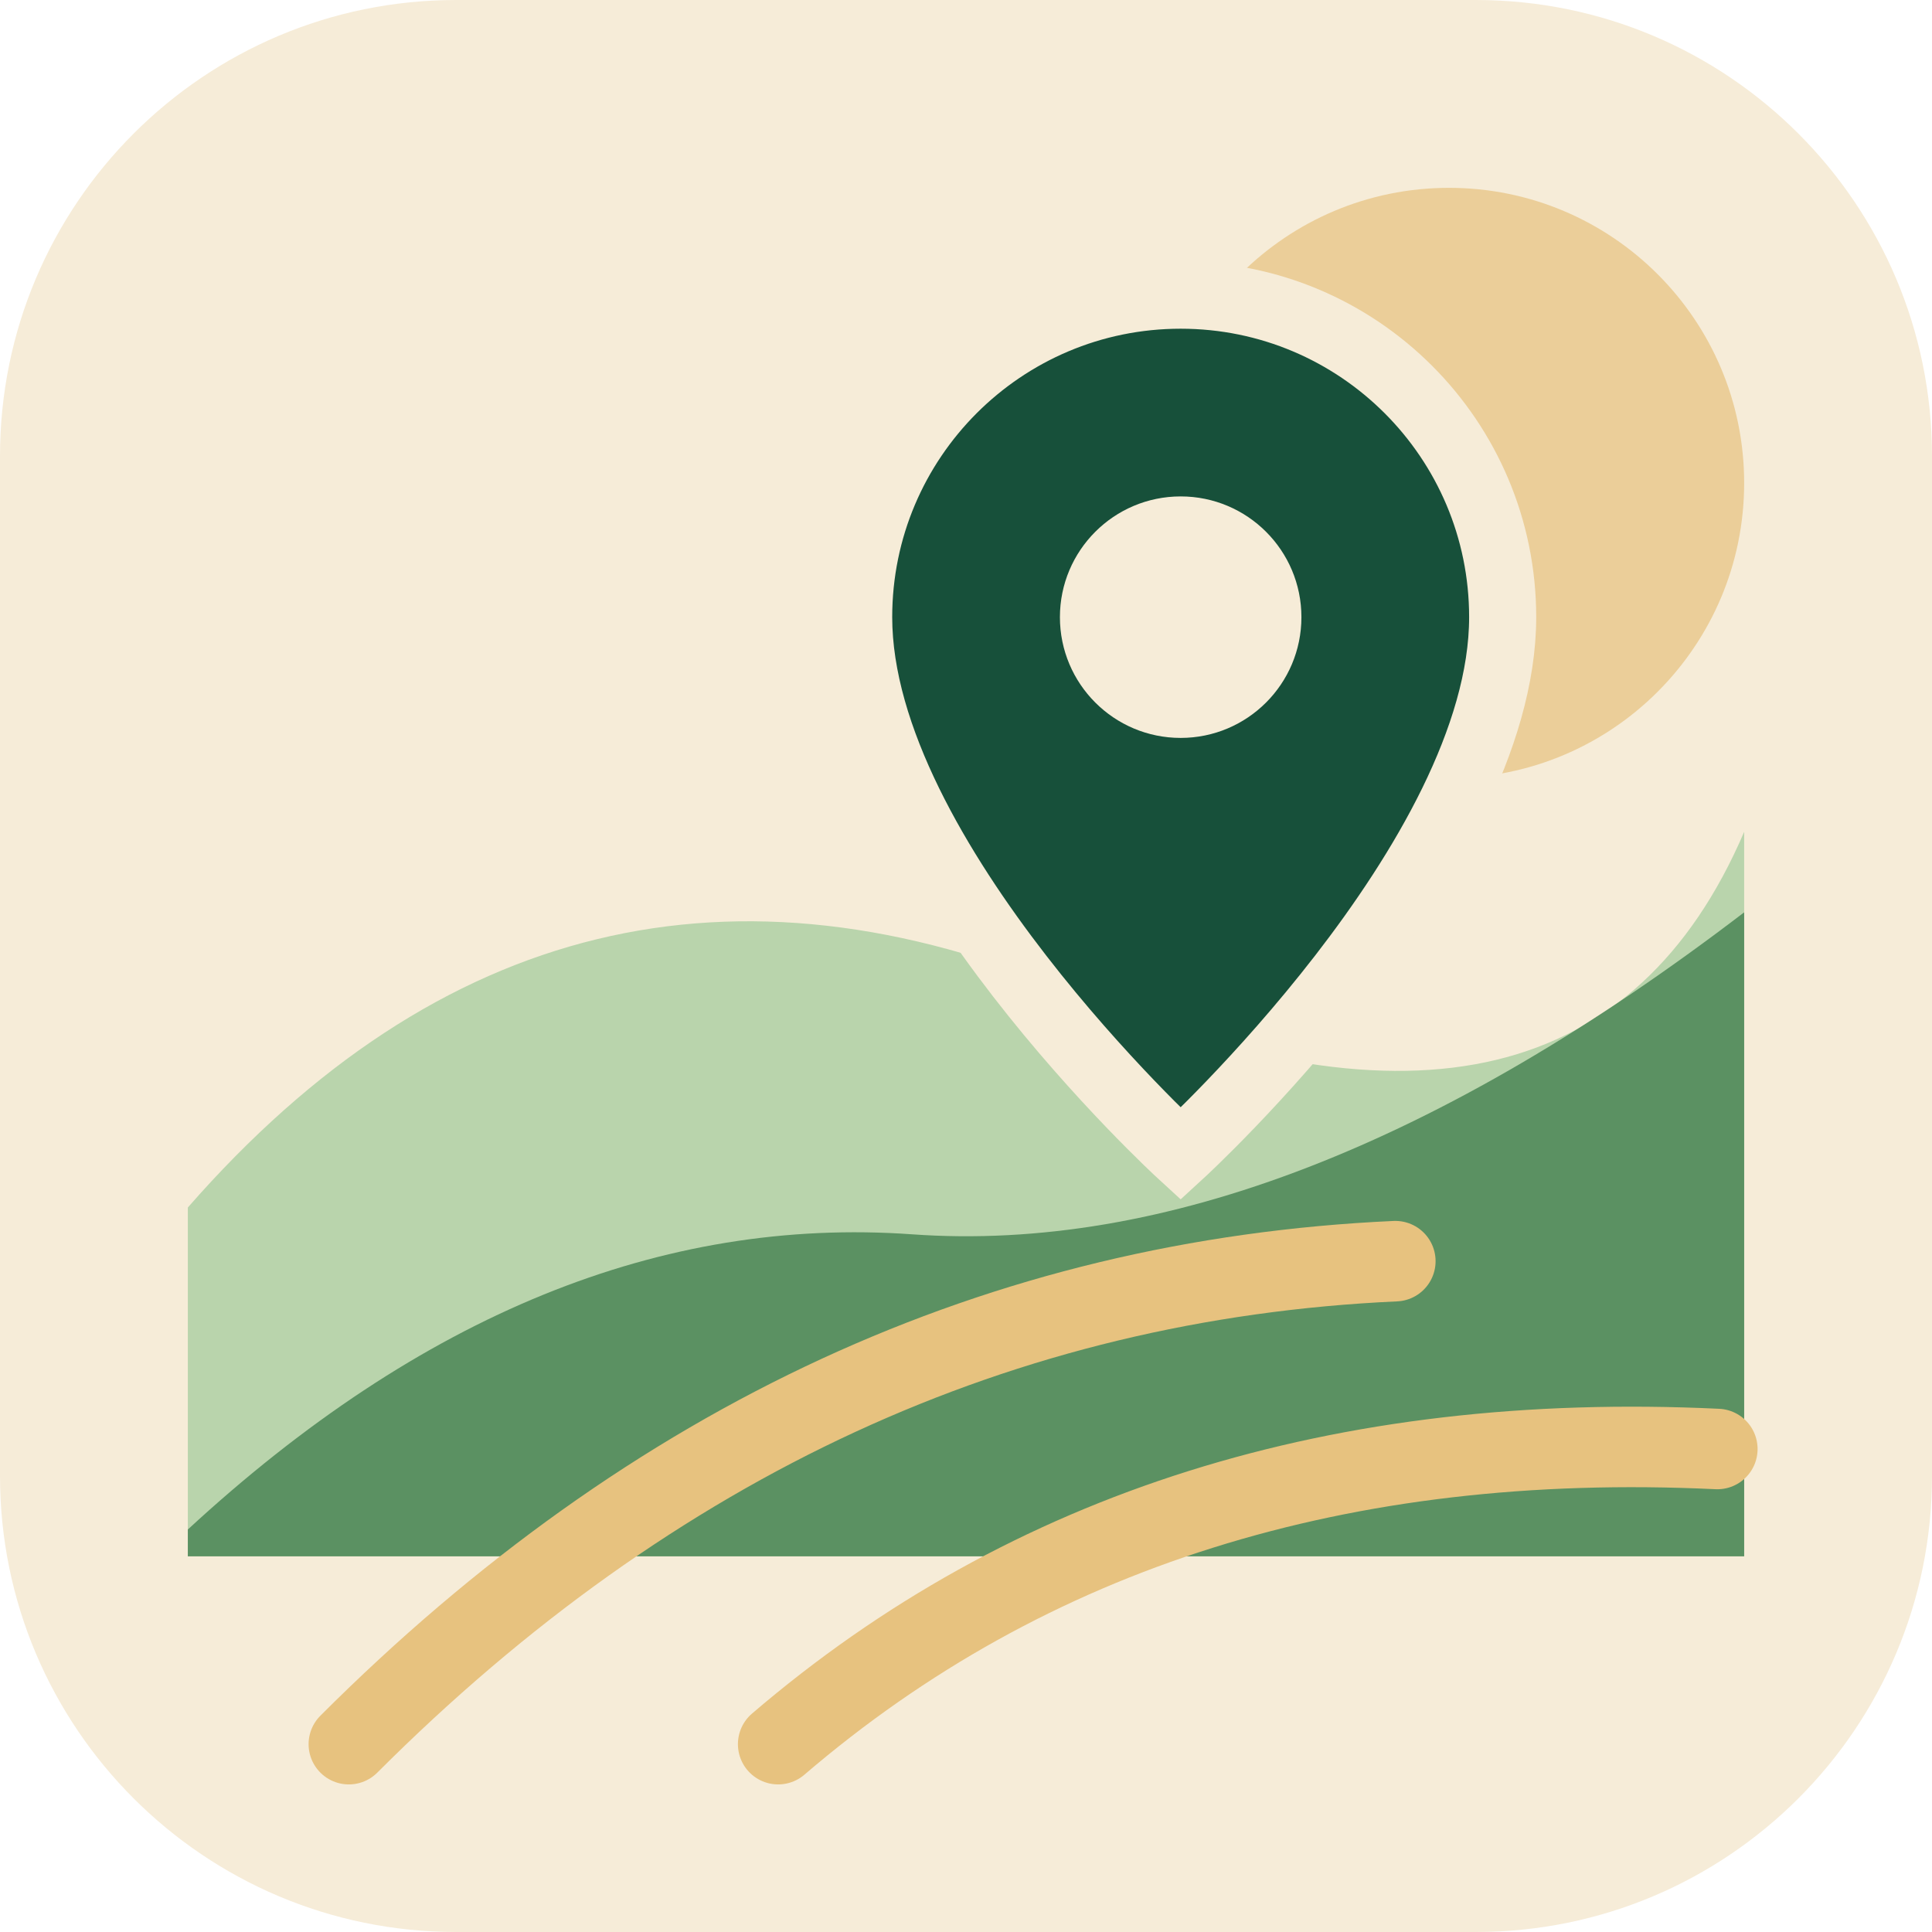
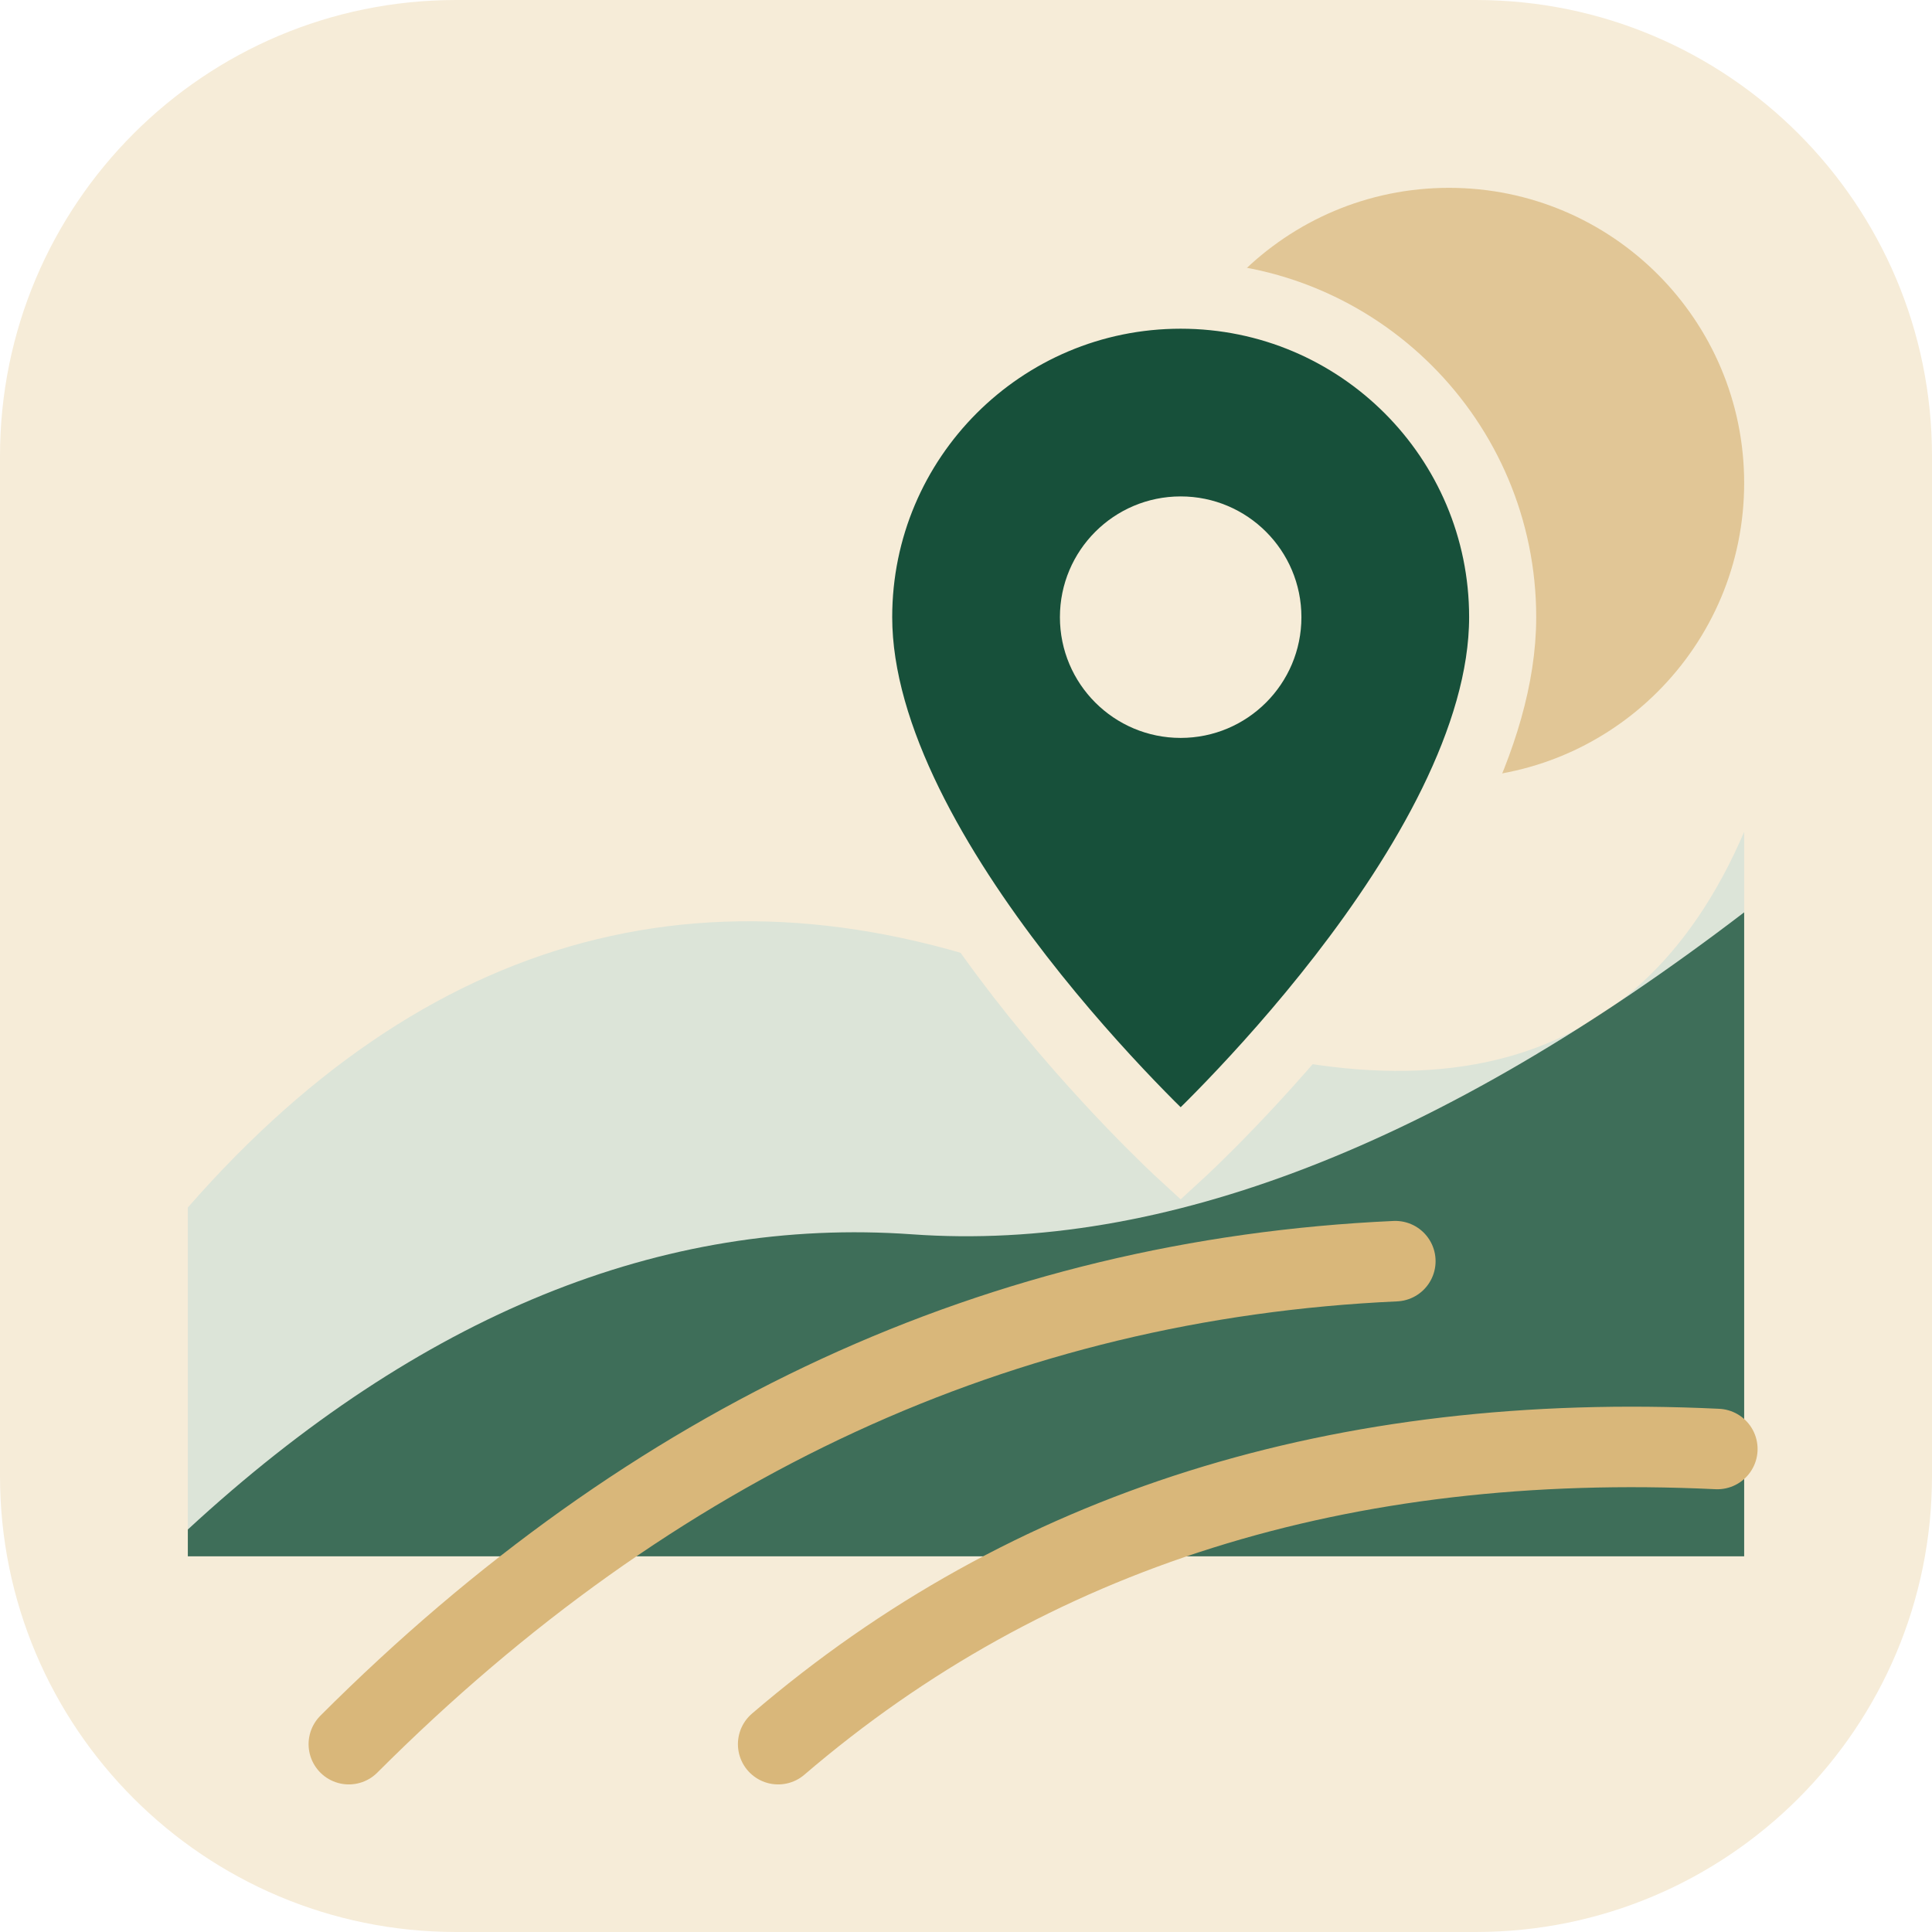
<svg xmlns="http://www.w3.org/2000/svg" viewBox="0 0 72 72" role="img" aria-label="A field and a location marker">
  <rect width="72" height="72" rx="17" fill="#F6ECD8" />
-   <circle cx="54" cy="18" r="11" fill="#E7C27F" opacity=".7" />
-   <path d="M7 45Q21 29 40 37T65 31v27H7z" fill="#B9D4AC" />
-   <path d="M7 57q13-12 27-11t31-12v24H7z" fill="#5B9162" />
-   <path d="M13 65q17-17 39-18m-23 18q14-12 35-11" stroke="#E7C27F" stroke-width="3" fill="none" stroke-linecap="round" />
+   <circle cx="54" cy="18" r="11" fill="#D9B77A" opacity=".7" />
+   <path d="M7 45Q21 29 40 37T65 31v27H7z" fill="#DCE4D8" />
+   <path d="M7 57q13-12 27-11t31-12v24H7z" fill="#17503A" opacity=".8" />
+   <path d="M13 65q17-17 39-18m-23 18q14-12 35-11" stroke="#D9B77A" stroke-width="3" fill="none" stroke-linecap="round" />
  <path d="M32 23c0 9 12 20 12 20s12-11 12-20a12 12 0 0 0-24 0Z" fill="#17503A" stroke="#F6ECD8" stroke-width="2.5" />
  <circle cx="44" cy="23" r="4.5" fill="#F6ECD8" />
</svg>
